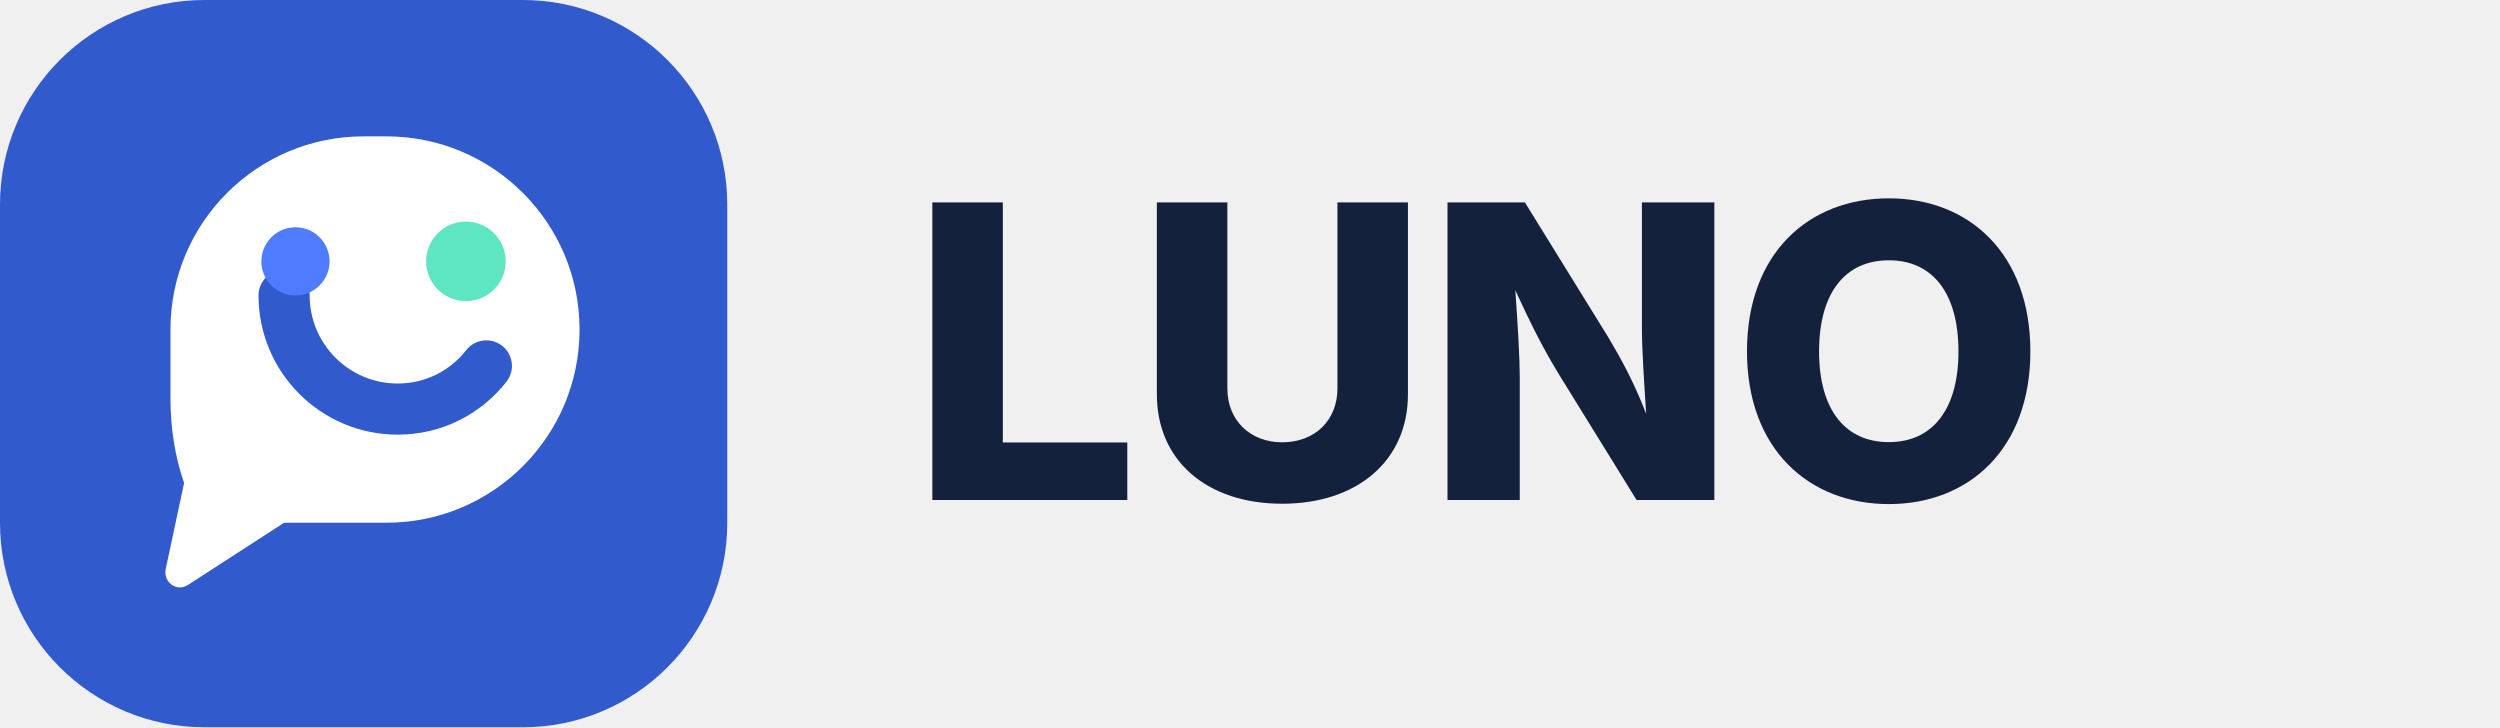
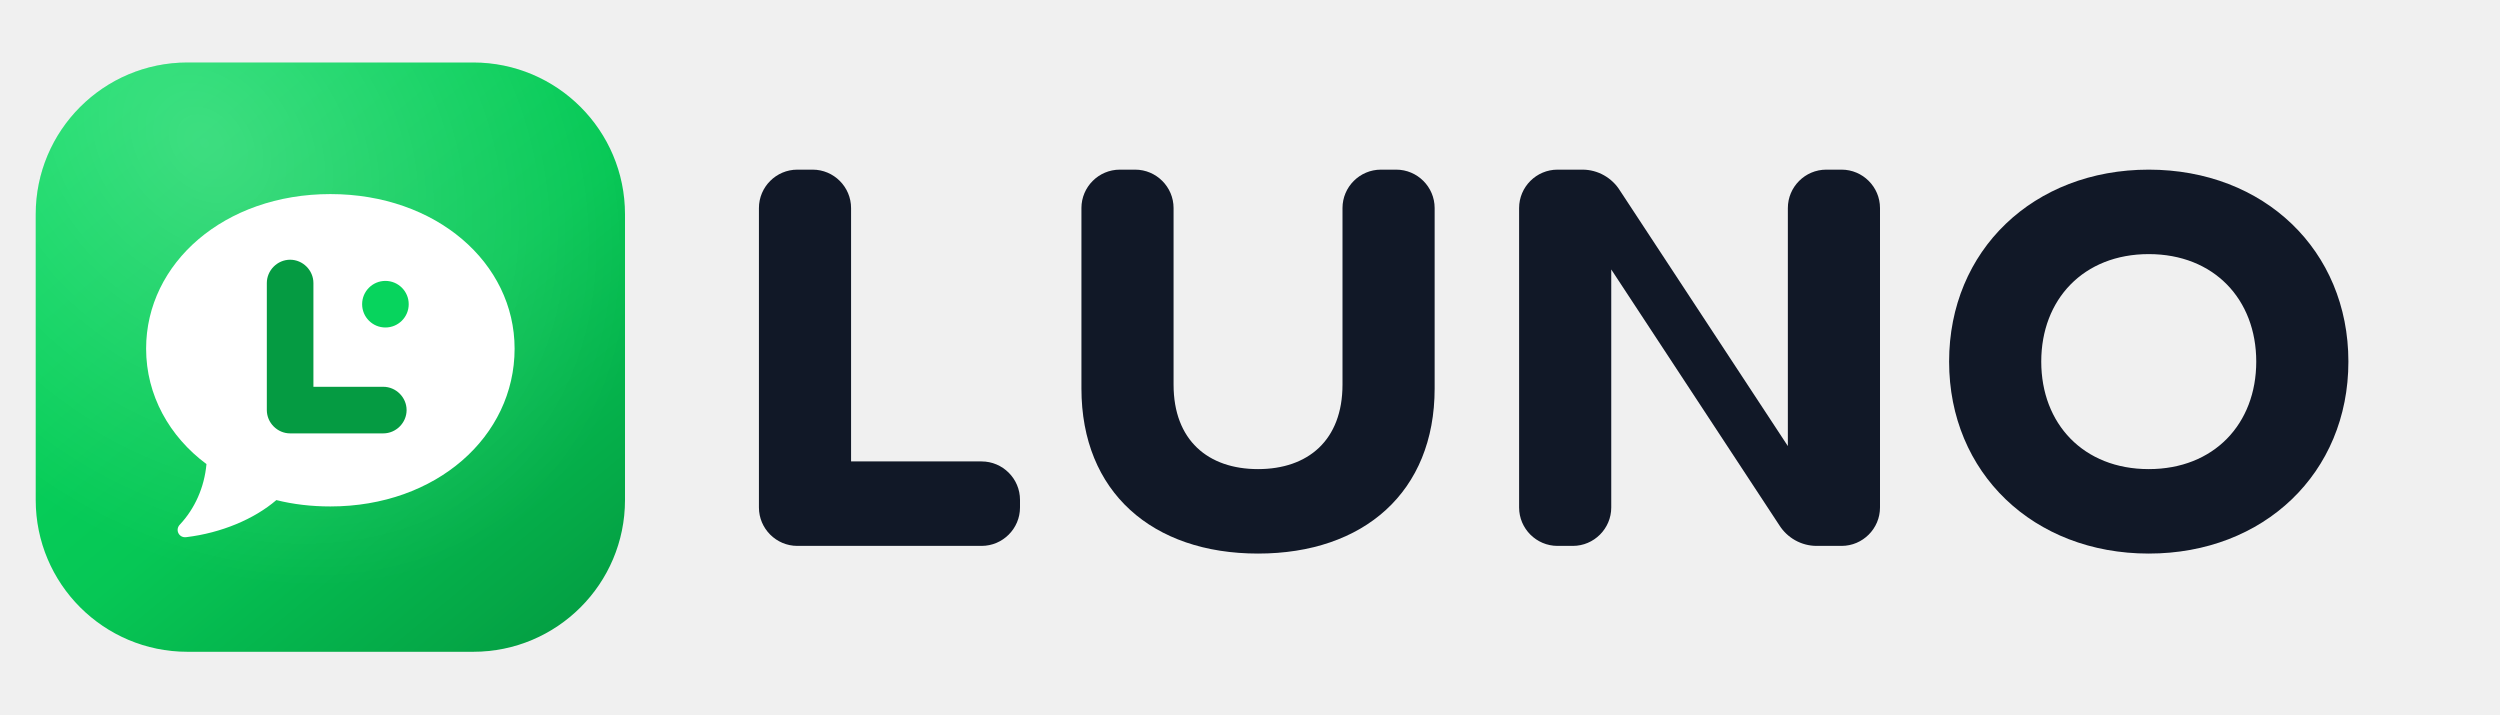
- <svg xmlns="http://www.w3.org/2000/svg" viewBox="0 0 220 64" fill="none">
-   <g transform="translate(0, 0)">
-     <rect width="64" height="64" rx="18" fill="#315BCD" />
-     <path d="M15 29C15 19.611 22.611 12 32 12H34C43.389 12 51 19.611 51 29C51 38.389 43.389 46 34 46H25L16.5 51.5C15.5 52.1 14.3 51.2 14.6 50L16.2 42.5C15.4 40.2 15 37.7 15 35V29Z" fill="#FFFFFF" />
-     <path d="M25 26C25 31.523 29.477 36 35 36C38.2 36 41 34.5 42.8 32.2" stroke="#315BCD" stroke-width="4.5" stroke-linecap="round" />
-     <circle cx="26" cy="23" r="3" fill="#4F7CFF" />
-     <circle cx="41" cy="23" r="3.5" fill="#5EE6C2" />
+ <svg xmlns="http://www.w3.org/2000/svg" width="560" height="160" viewBox="0 0 560 160" fill="none">
+   <defs>
+     <linearGradient id="lhBg" x1="16" y1="8" x2="132" y2="148" gradientUnits="userSpaceOnUse">
+       <stop offset="0%" stop-color="#08DC61" />
+       <stop offset="55%" stop-color="#06C755" />
+       <stop offset="100%" stop-color="#049B41" />
+     </linearGradient>
+     <radialGradient id="lhGloss" cx="0" cy="0" r="1" gradientUnits="userSpaceOnUse" gradientTransform="translate(46 32) rotate(48) scale(110 85)">
+       <stop offset="0%" stop-color="#FFFFFF" stop-opacity="0.22" />
+       <stop offset="100%" stop-color="#FFFFFF" stop-opacity="0" />
+     </radialGradient>
+   </defs>
+   <rect x="8" y="14" width="132" height="132" rx="34" fill="url(#lhBg)" />
+   <rect x="8" y="14" width="132" height="132" rx="34" fill="url(#lhGloss)" />
+   <g transform="translate(8 14) scale(0.2578125)">
+     <g transform="translate(20.48 20.48) scale(0.92)">
+       <path d="M256 102          C156 102 82 167 82 248          C82 292 104 331 139 357          C137 379 128 399 114 414          C109 419 113 427 120 426          C153 422 184 409 205 391          C221 395 238 397 256 397          C356 397 430 331 430 248          C430 167 356 102 256 102 Z" fill="#FFFFFF" />
+       <path d="M196 186          C196 174 206 164 218 164          C230 164 240 174 240 186          V284          H306          C318 284 328 294 328 306          C328 318 318 328 306 328          H218          C206 328 196 318 196 306          V186 Z" fill="#059B42" />
+       <circle cx="308" cy="206" r="22" fill="#07D45D" />
+     </g>
  </g>
-   <text x="80" y="44" font-family="Inter, Pretendard, sans-serif" font-size="36" font-weight="800" letter-spacing="-0.6" fill="#14213D">LUNO</text>
+   <g transform="translate(170 38) scale(0.86)" fill="#111827">
+     <path d="M0 10 C0 4.5 4.5 0 10 0 H14 C19.5 0 24 4.5 24 10 V76 H58 C63.5 76 68 80.5 68 86 V88 C68 93.5 63.5 98 58 98 H10 C4.5 98 0 93.5 0 88 V10 Z" />
+     <path d="M84 10 C84 4.5 88.5 0 94 0 H98 C103.5 0 108 4.5 108 10 V56 C108 70.5 117 78 130 78 C143 78 152 70.5 152 56 V10 C152 4.5 156.5 0 162 0 H166 C171.5 0 176 4.5 176 10 V57 C176 84 157.5 100 130 100 C102.5 100 84 84 84 57 V10 Z" />
+     <path d="M198 10 C198 4.5 202.5 0 208 0 H214.5 C218.5 0 222.2 2.1 224.3 5.5 L268 72 V10 C268 4.5 272.5 0 278 0 H282 C287.5 0 292 4.5 292 10 V88 C292 93.5 287.5 98 282 98 H275.5 C271.5 98 267.8 95.9 265.7 92.5 L222 26 V88 C222 93.5 217.5 98 212 98 H208 C202.5 98 198 93.5 198 88 V10 Z" />
+     <path fill-rule="evenodd" d="M362 0 C392 0 414 21 414 50 C414 79 392 100 362 100 C332 100 310 79 310 50 C310 21 332 0 362 0 Z M362 22 C345 22 334 33.8 334 50 C334 66.2 345 78 362 78 C379 78 390 66.2 390 50 C390 33.8 379 22 362 22 Z" />
+   </g>
</svg>
